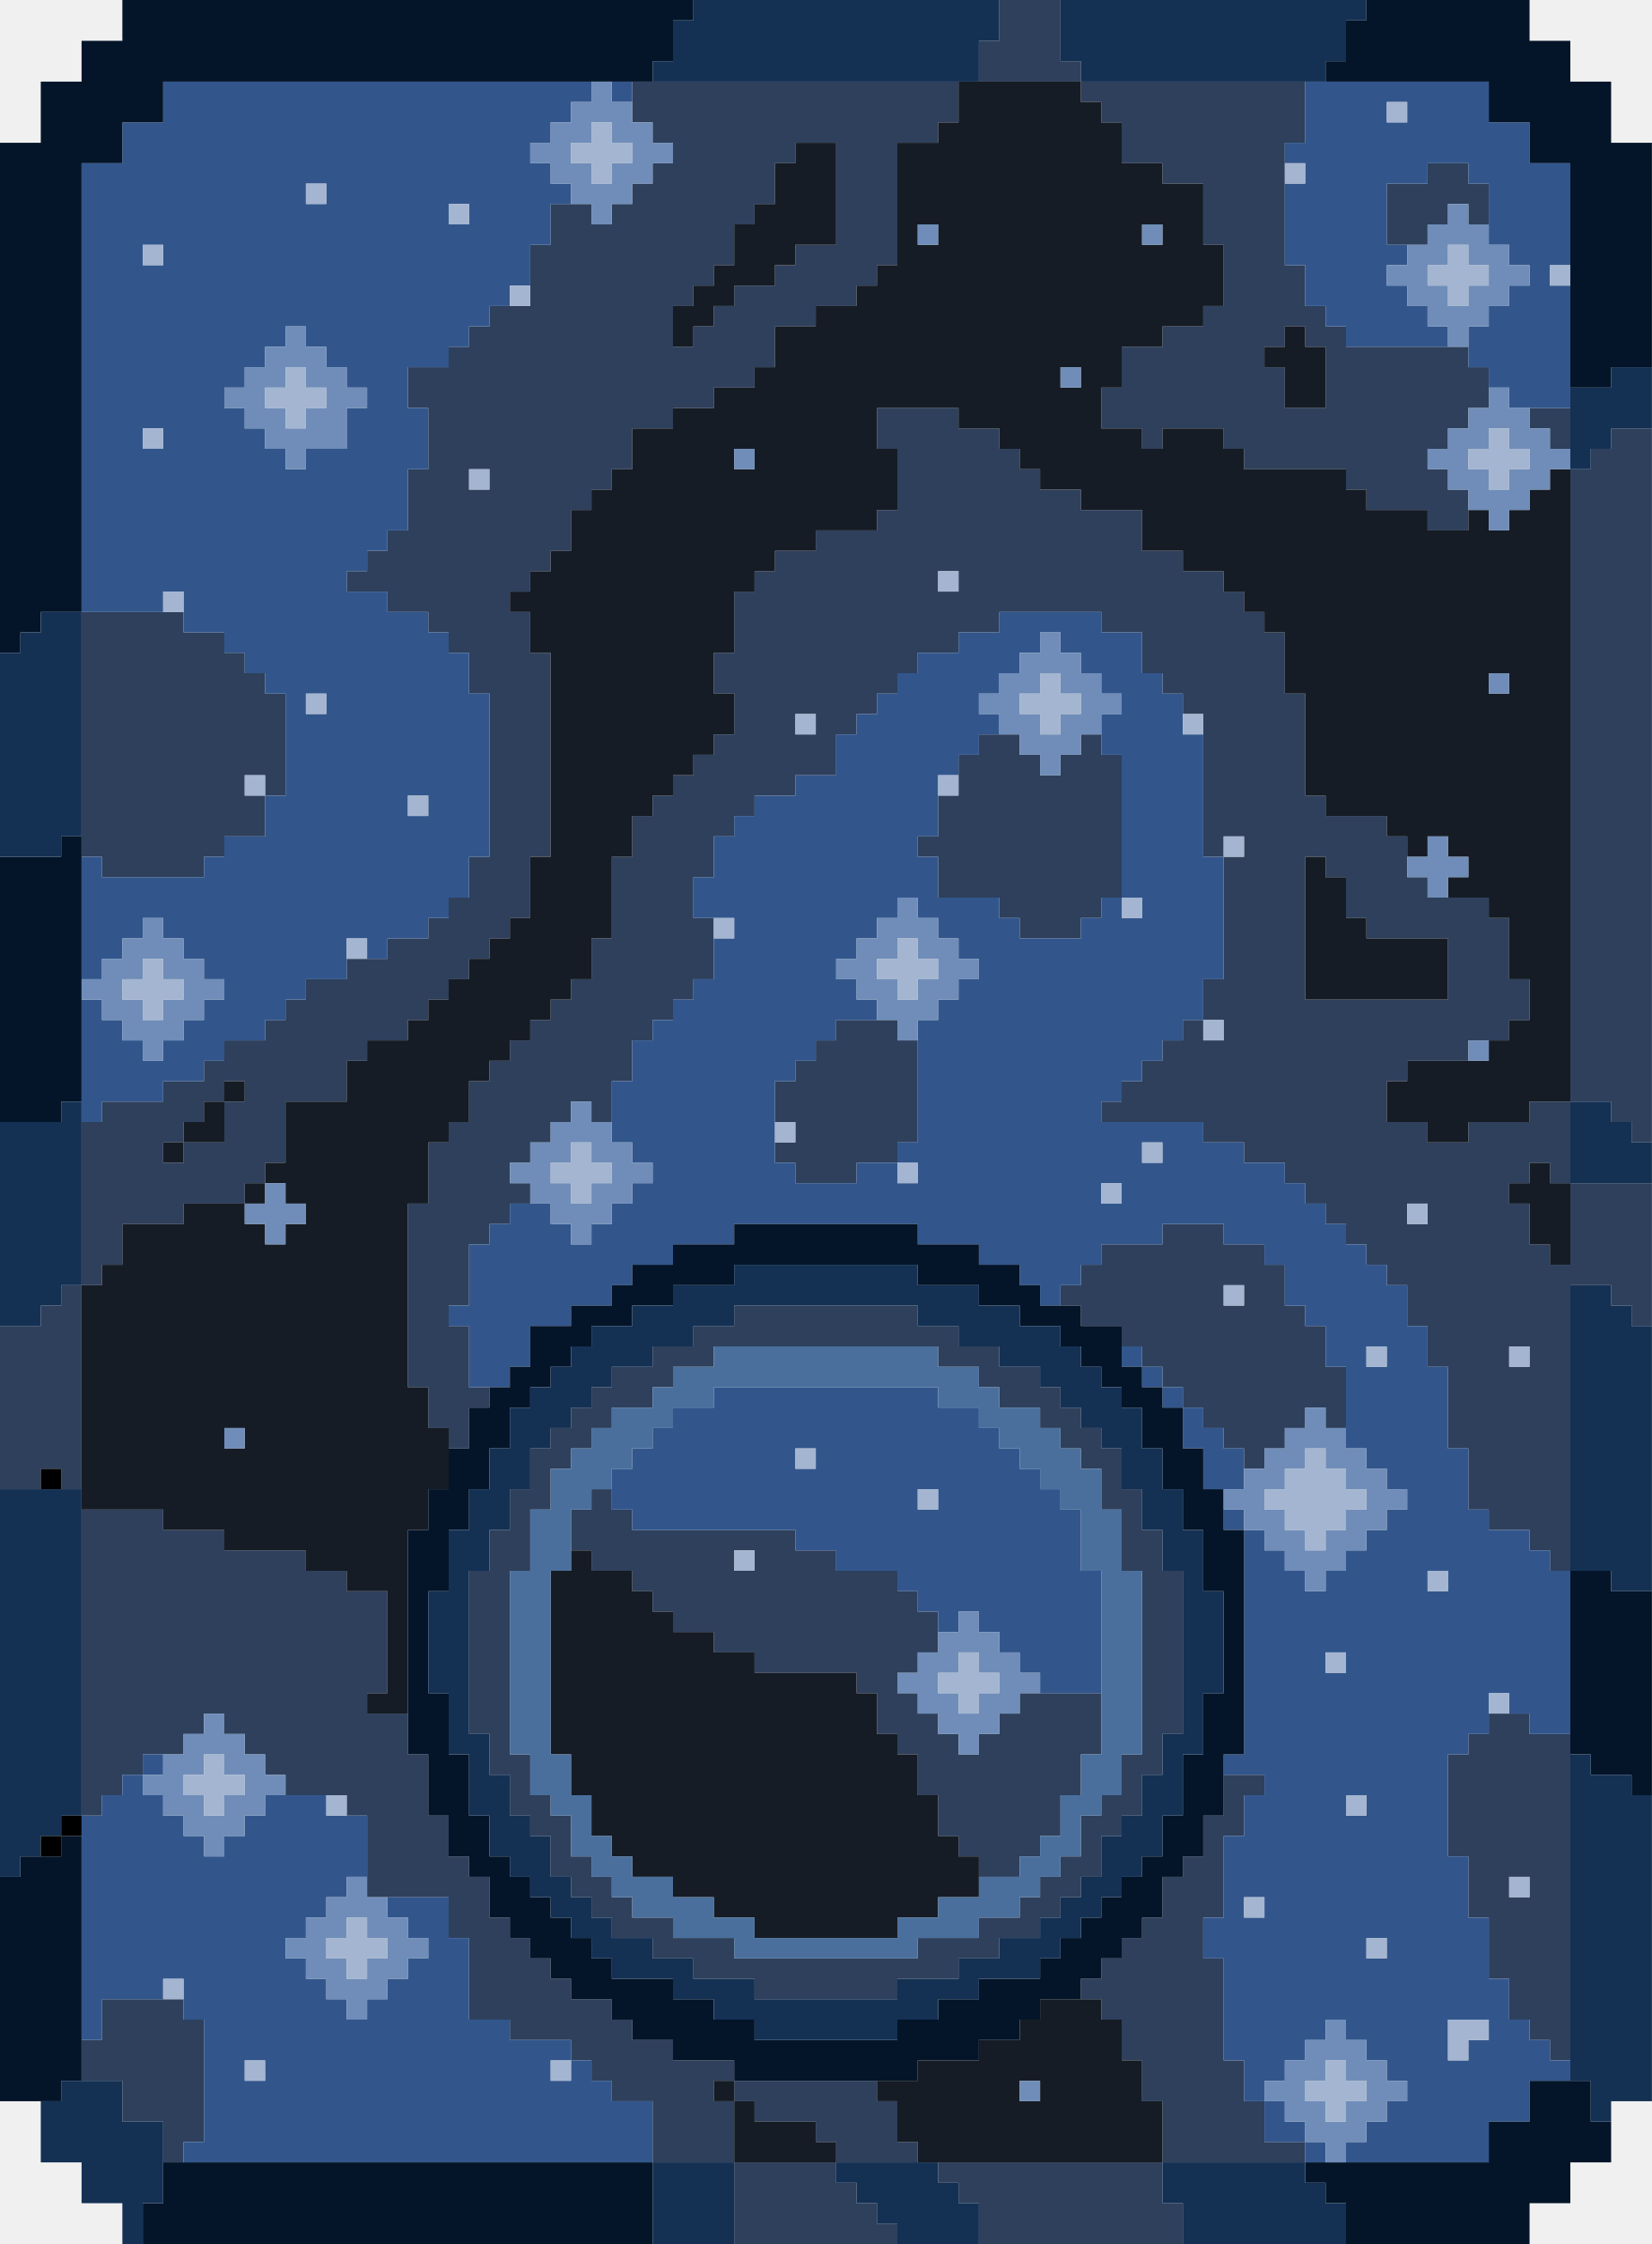
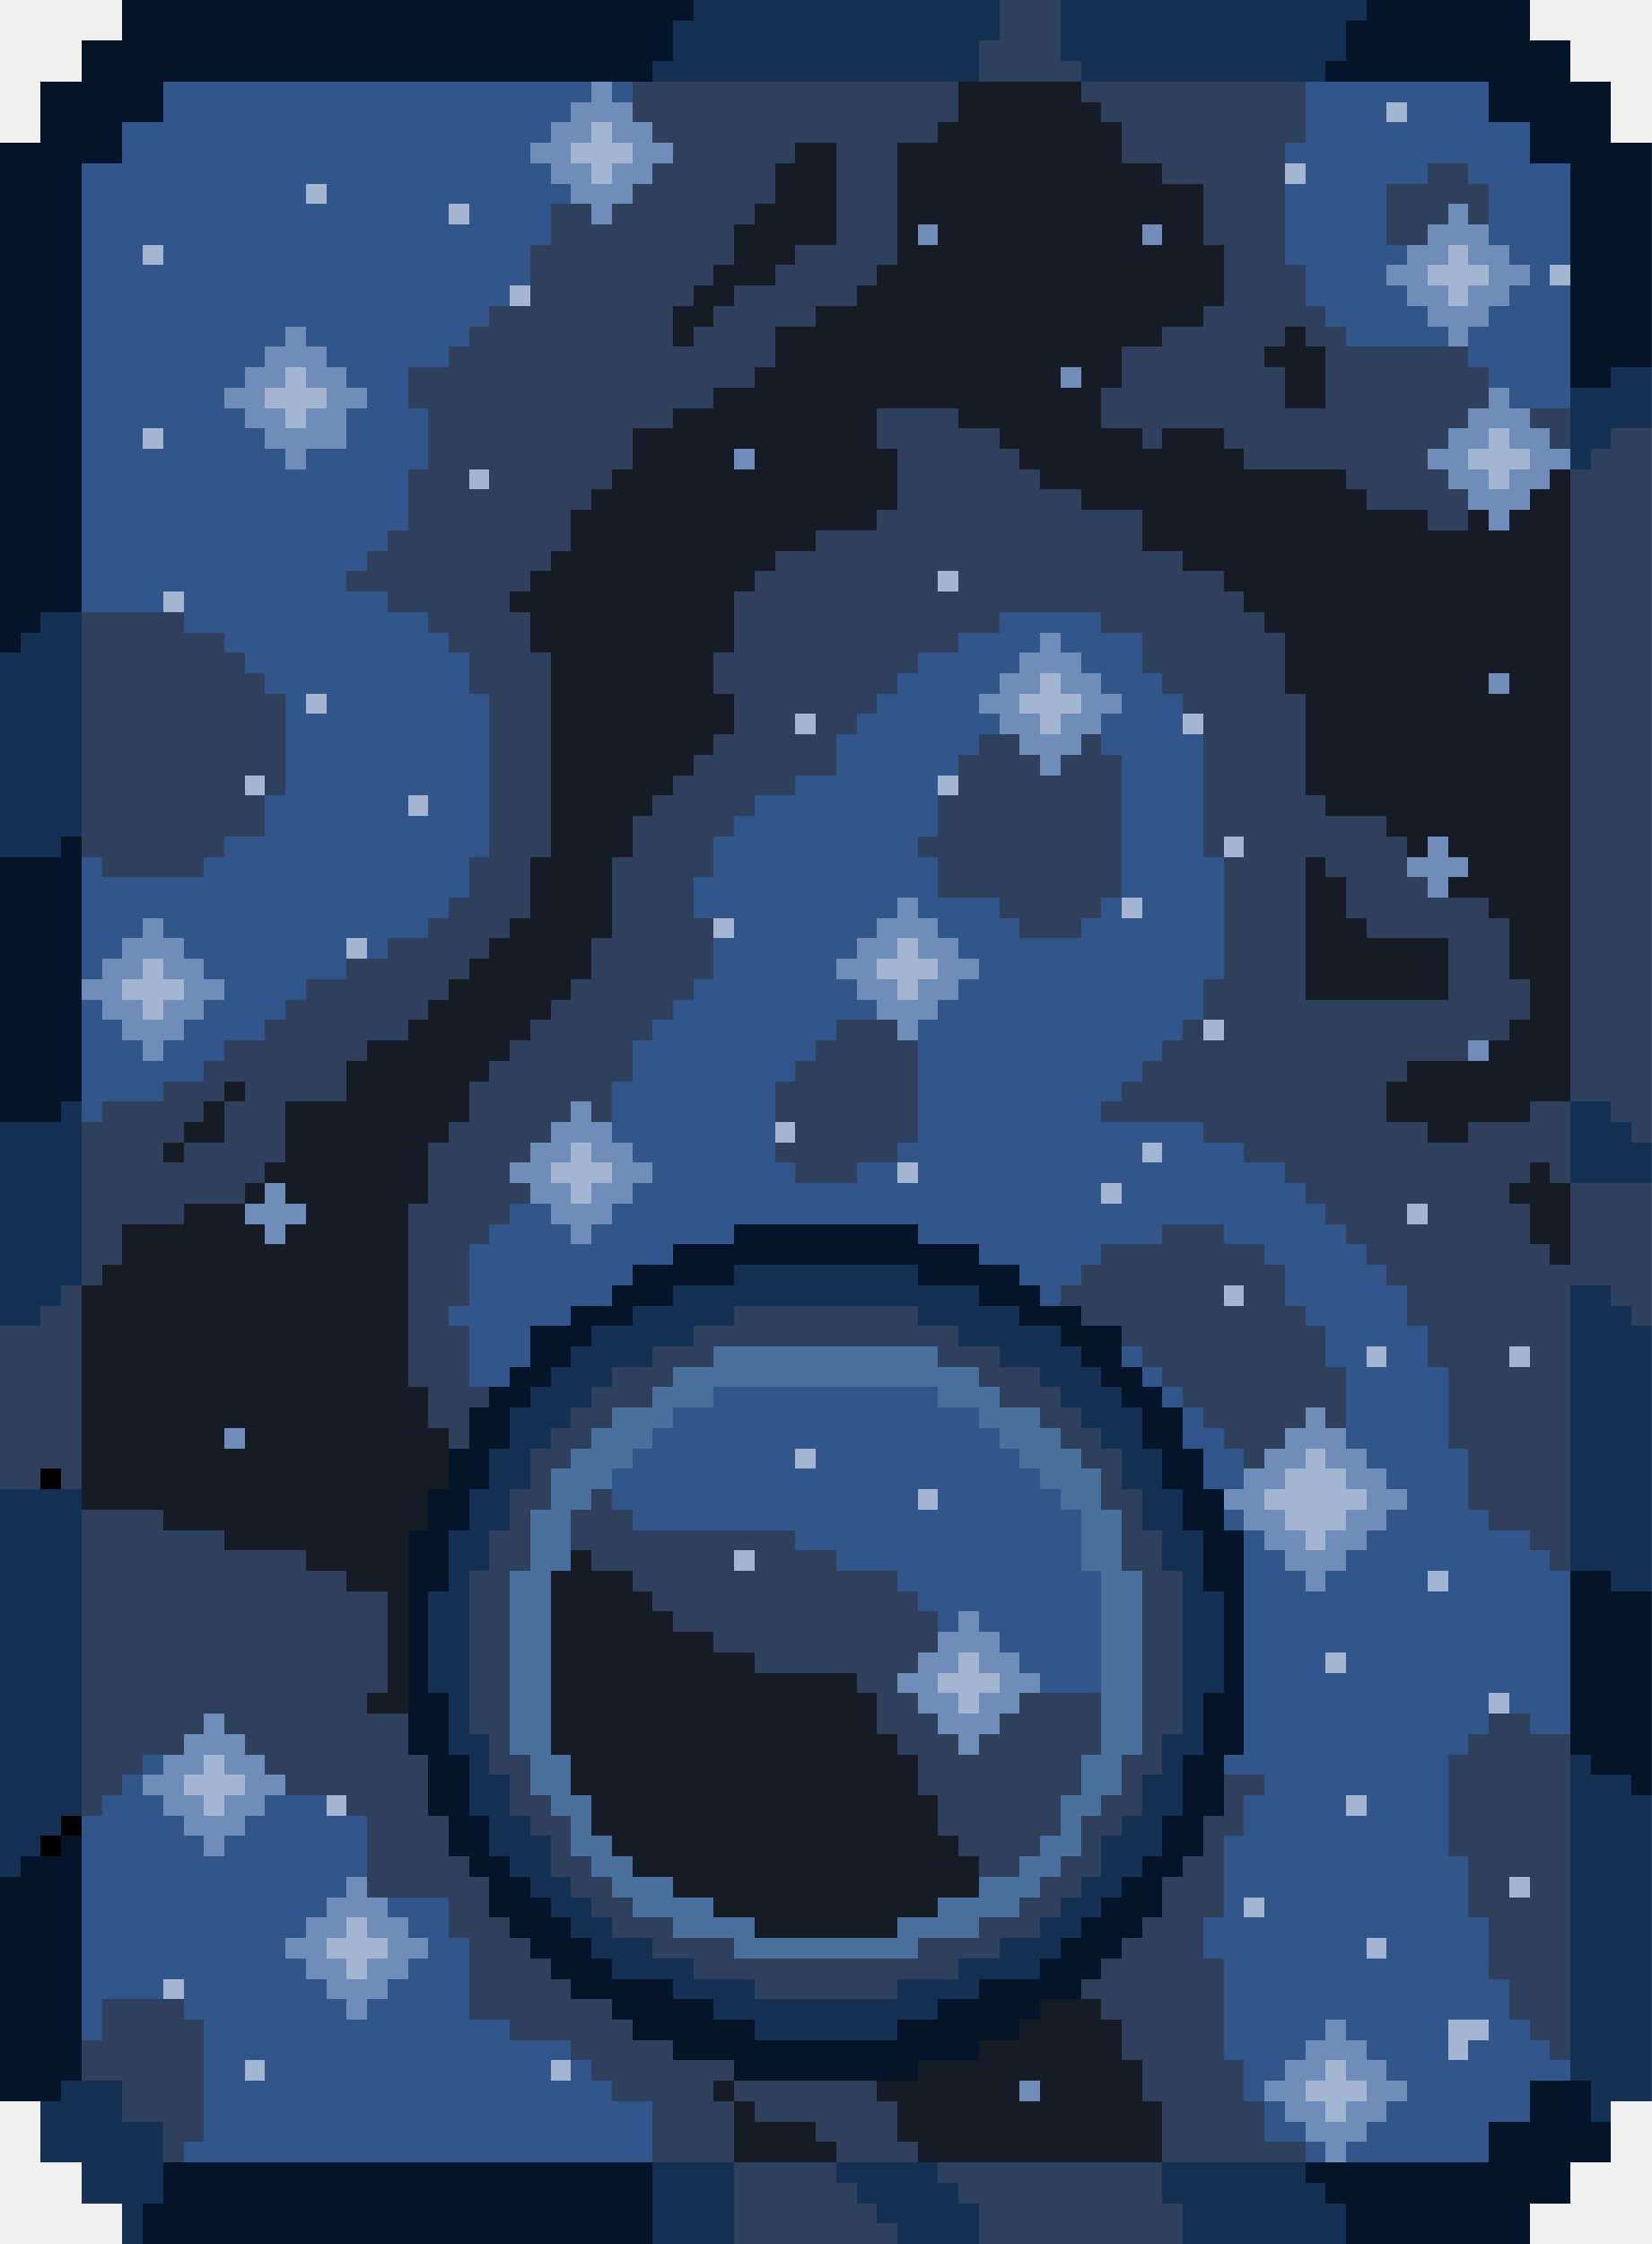
- <svg xmlns="http://www.w3.org/2000/svg" preserveAspectRatio="none" overflow="visible" style="display: block;" width="81" height="110" viewBox="0 0 81 110" fill="none">
+ <svg xmlns="http://www.w3.org/2000/svg" shape-rendering="crispEdges" preserveAspectRatio="none" overflow="visible" style="display: block;" width="81" height="110" viewBox="0 0 81 110" fill="none">
  <g id="YILDIZ_TAÅ" clip-path="url(#clip0_0_4)">
    <path id="color_2e405c_1" fill-rule="evenodd" clip-rule="evenodd" d="M49 0H52V3H53V4H48V2H49V1V0ZM31 4H47V6H46V7H44V13H43V14H42V15H40V16H38V18H37V19H35V20H33V21H31V23H30V24H29V25H28V27H27V28H26V29H25V30H26V32H27V42H26V45H25V46H24V47H23V48H22V49H21V50H20V51H18V52H17V54H14V57H13V58H12V59H9V60H6V62H5V63H4V55H5V54H8V53H10V52H11V51H13V50H14V49H15V48H17V47H19V46H21V45H22V44H23V42H24V34H23V32H22V31H21V30H19V29H17V28H18V27H19V26H20V23H21V20H20V18H22V17H23V16H24V15H26V12H27V10H29V11H30V10H31V9H32V8H33V7H32V6H31V5V4ZM53 4H64V7H63V13H64V15H65V16H66V17H72V18H73V20H72V21H71V22H70V23H71V24H72V26H70V25H67V24H66V23H61V22H60V21H57V22H56V21H54V19H55V17H57V16H59V15H60V12H59V9H57V8H55V6H54V5H53V4ZM40 7H39V8H38V10H37V11H36V13H35V14H34V15H33V17H34V16H35V15H36V14H38V13H39V12H41V7H40ZM70 8H72V9H73V11H72V10H71V11H70V12H68V9H70V8ZM64 16H63V17H62V18H63V20H65V17H64V16ZM43 20H47V21H49V22H50V23H51V24H53V25H56V27H58V28H60V29H61V30H62V31H63V34H64V39H65V40H68V41H69V43H70V44H73V45H74V48H75V50H74V51H72V52H69V53H68V55H70V56H72V55H75V54H77V23H78V22H79V21H81V56H80V55H79V54H77V58H76V57H75V58H74V59H75V61H76V62H77V58H81V65H80V64H79V63H77V77H76V76H75V75H73V74H72V71H71V67H70V65H69V63H68V62H67V61H66V60H65V59H64V58H63V57H61V56H59V55H54V54H55V53H56V52H57V51H58V50H59V48H60V42H59V35H58V34H57V33H56V31H54V30H49V31H47V32H45V33H44V34H43V35H42V36H41V38H39V39H37V40H36V41H35V43H34V45H35V48H34V49H33V50H32V51H31V53H30V55H29V54H28V55H27V56H26V57H25V58H26V59H25V60H24V61H23V64H22V65H23V68H24V69H23V71H22V70H21V68H20V59H21V56H22V55H23V53H24V52H25V51H26V50H27V49H28V48H29V46H30V42H31V40H32V39H33V38H34V37H35V36H36V34H35V32H36V29H37V28H38V27H40V26H43V25H44V22H43V21V20ZM75 20H77V22H76V21H75V20ZM24 23H23V24H24V23ZM47 28H46V29H47V28ZM4 30H9V31H11V32H12V33H13V34H14V39H13V38H12V39H13V41H11V42H10V43H5V42H4V31V30ZM40 35H39V36H40V35ZM48 36H50V37H51V38H52V37H53V36H54V37H55V44H54V45H53V46H50V45H49V44H46V42H45V41H46V39H47V37H48V36ZM61 41H60V42H61V41ZM65 42H64V49H71V46H67V45H66V43H65V42ZM60 50H59V51H60V50ZM41 50H44V51H45V56H44V57H42V58H39V57H38V56H39V55H38V53H39V52H40V51H41V50ZM12 53H11V54H10V55H9V56H8V57H9V56H11V54H12V53ZM70 59H69V60H70V59ZM57 60H60V61H62V62H63V64H64V65H65V67H66V70H65V69H64V70H63V71H62V72H61V71H60V70H59V69H58V68H57V67H56V66H55V65H53V64H52V63H53V62H54V61H57V60ZM61 63H60V64H61V63ZM3 63H4V73H3V72H2V73H0V65H2V64H3V63ZM36 64H45V65H47V66H49V67H51V68H52V69H53V70H54V71H55V73H56V75H57V77H58V85H57V87H56V89H55V90H54V92H53V93H52V94H51V95H49V96H47V97H44V98H37V97H34V96H32V95H30V94H29V93H28V92H27V90H26V89H25V87H24V85H23V77H24V75H25V73H26V71H27V70H28V69H29V68H30V67H32V66H34V65H36V64ZM36 66H35V67H33V68H32V69H30V70H29V71H28V72H27V74H26V77H25V86H26V88H27V89H28V91H29V92H30V93H31V94H33V95H36V96H45V95H48V94H50V93H51V92H52V91H53V89H54V88H55V86H56V77H55V74H54V72H53V71H52V70H51V69H49V68H48V67H46V66H37H36ZM75 66H74V67H75V66ZM29 73H30V74H31V75H39V76H41V77H44V78H45V79H46V81H45V82H44V83H45V84H46V85H47V86H48V85H49V84H50V83H54V86H53V88H52V90H51V91H50V92H48V91H47V90H46V88H45V86H44V85H43V83H42V82H37V81H35V80H33V79H32V78H31V77H29V76H28V74H29V73ZM4 74H8V75H11V76H15V77H17V78H19V83H18V84H20V86H21V89H22V91H23V92H24V94H25V95H26V96H27V97H28V98H30V99H31V100H33V101H36V102H35V103H36V102H43V103H44V105H45V106H41V105H40V104H37V103H36V106H32V103H30V102H29V101H28V100H25V99H23V95H22V93H18V89H17V88H14V87H13V86H12V85H11V84H10V85H9V86H7V87H6V88H5V89H4V75V74ZM37 76H36V77H37V76ZM73 84H75V85H77V101H76V100H75V99H74V97H73V94H72V91H71V86H72V85H73V84ZM60 87H62V88H61V90H60V94H59V96H60V101H61V103H62V105H64V106H57V103H56V101H55V99H54V98H53V97H54V96H55V95H56V94H57V92H58V91H59V89H60V88V87ZM75 92H74V93H75V92ZM5 98H9V99H10V105H9V106H8V104H6V102H4V100H5V99V98ZM36 106H41V107H42V108H43V109H44V110H36V107V106ZM46 106H57V108H58V110H48V108H47V107H46V106Z" fill="#2E405C" />
    <path id="color_32568c_1" fill-rule="evenodd" clip-rule="evenodd" d="M8 4H29V5H28V6H27V7H26V8H27V9H28V10H27V12H26V14H25V15H24V16H23V17H22V18H20V20H21V23H20V26H19V27H18V28H17V29H19V30H21V31H22V32H23V34H24V42H23V44H22V45H21V46H19V47H18V46H17V48H15V49H14V50H13V51H11V52H10V53H8V54H5V55H4V49H5V50H6V51H7V52H8V51H9V50H10V49H11V48H10V47H9V46H8V45H7V46H6V47H5V48H4V42H5V43H10V42H11V41H13V39H14V34H13V33H12V32H11V31H9V29H8V30H4V8H6V6H8V5V4ZM30 4H31V5H30V4ZM64 4H73V6H75V8H77V13H76V14H77V20H74V19H73V18H72V16H73V15H74V14H75V13H74V12H73V9H72V8H70V9H68V12H69V13H68V14H69V15H70V16H71V17H66V16H65V15H64V13H63V9H64V8H63V7H64V5V4ZM69 5H68V6H69V5ZM16 9H15V10H16V9ZM23 10H22V11H23V10ZM8 12H7V13H8V12ZM15 16H14V17H13V18H12V19H11V20H12V21H13V22H14V23H15V22H17V20H18V19H17V18H16V17H15V16ZM8 21H7V22H8V21ZM49 30H54V31H56V33H57V34H58V36H59V42H60V48H59V50H58V51H57V52H56V53H55V54H54V55H59V56H61V57H63V58H64V59H65V60H66V61H67V62H68V63H69V65H70V67H71V71H72V74H73V75H75V76H76V77H77V85H75V84H74V83H73V85H72V86H71V91H72V94H73V97H74V99H75V100H76V101H77V102H75V104H73V106H66V105H67V104H68V103H69V102H68V101H67V100H66V99H65V100H64V101H63V102H62V103H61V101H60V96H59V94H60V90H61V88H62V87H60V86H61V75H60V74H61V75H62V76H63V77H64V78H65V77H66V76H67V75H68V74H69V73H68V72H67V71H66V67H65V65H64V64H63V62H62V61H60V60H57V61H54V62H53V63H52V64H51V63H50V62H48V61H45V60H36V61H33V62H31V63H30V64H28V65H26V67H25V68H23V65H22V64H23V61H24V60H25V59H27V60H28V61H29V60H30V59H31V58H32V57H31V56H30V53H31V51H32V50H33V49H34V48H35V46H36V45H34V43H35V41H36V40H37V39H39V38H41V36H42V35H43V34H44V33H45V32H47V31H49V30ZM52 31H51V32H50V33H49V34H48V35H49V36H48V37H47V38H46V41H45V42H46V44H49V45H50V46H53V45H54V44H55V37H54V35H55V34H54V33H53V32H52V31ZM16 34H15V35H16V34ZM21 39H20V40H21V39ZM45 44H44V45H43V46H42V47H41V48H42V49H43V50H41V51H40V52H39V53H38V57H39V58H42V57H44V56H45V50H46V49H47V48H48V47H47V46H46V45H45V44ZM56 44H55V45H56V44ZM57 56H56V57H57V56ZM45 57H44V58H45V57ZM55 58H54V59H55V58ZM68 66H67V67H68V66ZM55 66H56V67H55V66ZM56 67H57V68H56V67ZM35 68H46V69H48V70H49V71H50V72H51V73H52V74H53V77H54V83H51V82H50V81H49V80H48V79H47V80H46V79H45V78H44V77H41V76H39V75H31V74H30V72H31V71H32V70H33V69H35V68ZM57 68H58V69H57V68ZM58 69H59V70H60V71H61V73H59V71H58V70V69ZM40 71H39V72H40V71ZM46 73H45V74H46V73ZM71 77H70V78H71V77ZM66 81H65V82H66V81ZM7 86H8V87H7V86ZM6 87H7V88H8V89H9V90H10V91H11V90H12V89H13V88H16V89H18V92H17V93H16V94H15V95H14V96H15V97H16V98H17V99H18V98H19V97H20V96H21V95H20V94H19V93H22V95H23V99H25V100H28V101H27V102H28V101H29V102H30V103H32V106H9V105H10V99H9V97H8V98H5V100H4V89H5V88H6V87ZM67 88H66V89H67V88ZM62 93H61V94H62V93ZM68 95H67V96H68V95ZM72 99H71V101H72V100H73V99H72ZM13 101H12V102H13V101ZM62 103H63V104H64V105H62V104V103ZM64 105H65V106H64V105Z" fill="#32568C" />
    <path id="color_161c25_1" fill-rule="evenodd" clip-rule="evenodd" d="M47 4H53V5H54V6H55V8H57V9H59V12H60V15H59V16H57V17H55V19H54V21H56V22H57V21H60V22H61V23H66V24H67V25H70V26H72V25H73V26H74V25H75V24H76V23H77V54H75V55H72V56H70V55H68V53H69V52H73V51H74V50H75V48H74V45H73V44H71V43H72V42H71V41H70V42H69V41H68V40H65V39H64V34H63V31H62V30H61V29H60V28H58V27H56V25H53V24H51V23H50V22H49V21H47V20H43V22H44V25H43V26H40V27H38V28H37V29H36V32H35V34H36V36H35V37H34V38H33V39H32V40H31V42H30V46H29V48H28V49H27V50H26V51H25V52H24V53H23V55H22V56H21V59H20V68H21V70H22V73H21V75H20V84H18V83H19V78H17V77H15V76H11V75H8V74H4V63H5V62H6V60H9V59H12V58H13V57H14V54H17V52H18V51H20V50H21V49H22V48H23V47H24V46H25V45H26V42H27V32H26V30H25V29H26V28H27V27H28V25H29V24H30V23H31V21H33V20H35V19H37V18H38V16H40V15H42V14H43V13H44V7H46V6H47V5V4ZM39 7H41V12H39V13H38V14H36V15H35V16H34V17H33V15H34V14H35V13H36V11H37V10H38V8H39V7ZM46 11H45V12H46V11ZM57 11H56V12H57V11ZM63 16H64V17H65V20H63V18H62V17H63V16ZM53 18H52V19H53V18ZM37 22H36V23H37V22ZM74 33H73V34H74V33ZM64 42H65V43H66V45H67V46H71V49H64V43V42ZM11 53H12V54H11V53ZM10 54H11V56H9V55H10V54ZM8 56H9V57H8V56ZM14 58H13V59H12V60H13V61H14V60H15V59H14V58ZM75 57H76V58H77V62H76V61H75V59H74V58H75V57ZM12 70H11V71H12V70ZM28 76H29V77H31V78H32V79H33V80H35V81H37V82H42V83H43V85H44V86H45V88H46V90H47V91H48V93H46V94H44V95H37V94H35V93H33V92H31V91H30V90H29V88H28V86H27V77H28V76ZM51 98H54V99H55V101H56V103H57V106H45V105H44V103H43V102H45V101H48V100H50V99H51V98ZM51 102H50V103H51V102ZM35 102H36V103H35V102ZM36 103H37V104H40V105H41V106H36V104V103Z" fill="#161C25" />
    <path id="color_041529_1" fill-rule="evenodd" clip-rule="evenodd" d="M6 0H34V1H33V3H32V4H8V6H6V8H4V30H2V31H1V32H0V7H2V4H4V2H6V1V0ZM3 41H4V54H3V55H0V42H3V41ZM36 60H45V61H48V62H50V63H51V64H53V65H55V67H56V68H57V69H58V71H59V73H60V75H61V86H60V89H59V91H58V92H57V94H56V95H55V96H54V97H53V98H51V99H50V100H48V101H45V102H36V101H33V100H31V99H30V98H28V97H27V96H26V95H25V94H24V92H23V91H22V89H21V86H20V75H21V73H22V71H23V69H24V68H25V67H26V65H28V64H30V63H31V62H33V61H36V60ZM37 62H36V63H33V64H31V65H29V66H28V67H27V68H26V69H25V71H24V73H23V75H22V78H21V83H22V86H23V89H24V91H25V92H26V93H27V94H28V95H29V96H30V97H33V98H35V99H37V100H44V99H46V98H48V97H51V96H52V95H53V94H54V93H55V92H56V91H57V89H58V86H59V83H60V78H59V75H58V73H57V71H56V69H55V68H54V67H53V66H52V65H50V64H48V63H45V62H38H37ZM77 77H79V78H81V88H80V87H78V86H77V78V77ZM3 90H4V102H3V103H0V92H1V91H3V90ZM75 102H78V104H79V106H77V108H75V110H66V108H65V107H64V106H73V104H75V103V102ZM8 106H32V110H7V108H8V107V106Z" fill="#041529" />
    <path id="color_143154_1" fill-rule="evenodd" clip-rule="evenodd" d="M2 30H4V41H3V42H0V32H1V31H2V30ZM3 54H4V63H3V64H2V65H0V55H3V54ZM77 54H79V55H80V56H81V58H77V55V54ZM36 62H45V63H48V64H50V65H52V66H53V67H54V68H55V69H56V71H57V73H58V75H59V78H60V83H59V86H58V89H57V91H56V92H55V93H54V94H53V95H52V96H51V97H48V98H46V99H44V100H37V99H35V98H33V97H30V96H29V95H28V94H27V93H26V92H25V91H24V89H23V86H22V83H21V78H22V75H23V73H24V71H25V69H26V68H27V67H28V66H29V65H31V64H33V63H36V62ZM37 64H36V65H34V66H32V67H30V68H29V69H28V70H27V71H26V73H25V75H24V77H23V85H24V87H25V89H26V90H27V92H28V93H29V94H30V95H32V96H34V97H37V98H44V97H47V96H49V95H51V94H52V93H53V92H54V90H55V89H56V87H57V85H58V77H57V75H56V73H55V71H54V70H53V69H52V68H51V67H49V66H47V65H45V64H38H37ZM77 63H79V64H80V65H81V78H79V77H77V64V63ZM0 73H4V89H3V90H2V91H1V92H0V74V73ZM77 86H78V87H80V88H81V103H79V104H78V102H77V87V86ZM3 102H6V104H8V108H7V110H6V108H4V106H2V103H3V102ZM32 106H36V110H32V107V106ZM41 106H46V107H47V108H48V110H44V109H43V108H42V107H41V106ZM57 106H64V107H65V108H66V110H58V108H57V107V106Z" fill="#143154" />
    <path id="color_6f8db8_1" fill-rule="evenodd" clip-rule="evenodd" d="M29 4H30V5H31V6H32V7H33V8H32V9H31V10H30V11H29V10H28V9H27V8H26V7H27V6H28V5H29V4ZM30 6H29V7H28V8H29V9H30V8H31V7H30V6ZM71 10H72V11H73V12H74V13H75V14H74V15H73V16H72V17H71V16H70V15H69V14H68V13H69V12H70V11H71V10ZM45 11H46V12H45V11ZM56 11H57V12H56V11ZM72 12H71V13H70V14H71V15H72V14H73V13H72V12ZM14 16H15V17H16V18H17V19H18V20H17V22H15V23H14V22H13V21H12V20H11V19H12V18H13V17H14V16ZM15 18H14V19H13V20H14V21H15V20H16V19H15V18ZM52 18H53V19H52V18ZM73 19H74V20H75V21H76V22H77V23H76V24H75V25H74V26H73V25H72V24H71V23H70V22H71V21H72V20H73V19ZM74 21H73V22H72V23H73V24H74V23H75V22H74V21ZM36 22H37V23H36V22ZM51 31H52V32H53V33H54V34H55V35H54V36H53V37H52V38H51V37H50V36H49V35H48V34H49V33H50V32H51V31ZM52 33H51V34H50V35H51V36H52V35H53V34H52V33ZM73 33H74V34H73V33ZM70 41H71V42H72V43H71V44H70V43H69V42H70V41ZM44 44H45V45H46V46H47V47H48V48H47V49H46V50H45V51H44V50H43V49H42V48H41V47H42V46H43V45H44V44ZM7 45H8V46H9V47H10V48H11V49H10V50H9V51H8V52H7V51H6V50H5V49H4V48H5V47H6V46H7V45ZM45 46H44V47H43V48H44V49H45V48H46V47H45V46ZM8 47H7V48H6V49H7V50H8V49H9V48H8V47ZM72 51H73V52H72V51ZM28 54H29V55H30V56H31V57H32V58H31V59H30V60H29V61H28V60H27V59H26V58H25V57H26V56H27V55H28V54ZM29 56H28V57H27V58H28V59H29V58H30V57H29V56ZM13 58H14V59H15V60H14V61H13V60H12V59H13V58ZM64 69H65V70H66V71H67V72H68V73H69V74H68V75H67V76H66V77H65V78H64V77H63V76H62V75H61V74H60V73H61V72H62V71H63V70H64V69ZM11 70H12V71H11V70ZM65 71H64V72H63V73H62V74H63V75H64V76H65V75H66V74H67V73H66V72H65V71ZM47 79H48V80H49V81H50V82H51V83H50V84H49V85H48V86H47V85H46V84H45V83H44V82H45V81H46V80H47V79ZM48 81H47V82H46V83H47V84H48V83H49V82H48V81ZM10 84H11V85H12V86H13V87H14V88H13V89H12V90H11V91H10V90H9V89H8V88H7V87H8V86H9V85H10V84ZM11 86H10V87H9V88H10V89H11V88H12V87H11V86ZM17 92H18V93H19V94H20V95H21V96H20V97H19V98H18V99H17V98H16V97H15V96H14V95H15V94H16V93H17V92ZM18 94H17V95H16V96H17V97H18V96H19V95H18V94ZM65 99H66V100H67V101H68V102H69V103H68V104H67V105H66V106H65V105H64V104H63V103H62V102H63V101H64V100H65V99ZM66 101H65V102H64V103H65V104H66V103H67V102H66V101ZM50 102H51V103H50V102Z" fill="#6F8DB8" />
    <path id="color_4a6f9c_1" fill-rule="evenodd" clip-rule="evenodd" d="M35 66H46V67H48V68H49V69H51V70H52V71H53V72H54V74H55V77H56V86H55V88H54V89H53V91H52V92H51V93H50V94H48V95H45V96H36V95H33V94H31V93H30V92H29V91H28V89H27V88H26V86H25V77H26V74H27V72H28V71H29V70H30V69H32V68H33V67H35V66ZM36 68H35V69H33V70H32V71H31V72H30V73H29V74H28V77H27V86H28V88H29V90H30V91H31V92H33V93H35V94H37V95H44V94H46V93H48V92H50V91H51V90H52V88H53V86H54V77H53V74H52V73H51V72H50V71H49V70H48V69H46V68H37H36Z" fill="#4A6F9C" />
    <path id="color_143154_2" fill-rule="evenodd" clip-rule="evenodd" d="M34 0H49V2H48V4H32V3H33V1H34V0ZM52 0H67V1H66V3H65V4H53V3H52V1V0ZM79 18H81V21H79V22H78V23H77V19H79V18Z" fill="#143154" />
    <path id="color_a3b5d0_1" fill-rule="evenodd" clip-rule="evenodd" d="M68 5H69V6H68V5ZM29 6H30V7H31V8H30V9H29V8H28V7H29V6ZM63 8H64V9H63V8ZM15 9H16V10H15V9ZM22 10H23V11H22V10ZM7 12H8V13H7V12ZM71 12H72V13H73V14H72V15H71V14H70V13H71V12ZM76 13H77V14H76V13ZM25 14H26V15H25V14ZM14 18H15V19H16V20H15V21H14V20H13V19H14V18ZM7 21H8V22H7V21ZM73 21H74V22H75V23H74V24H73V23H72V22H73V21ZM23 23H24V24H23V23ZM46 28H47V29H46V28ZM8 29H9V30H8V29ZM51 33H52V34H53V35H52V36H51V35H50V34H51V33ZM15 34H16V35H15V34ZM39 35H40V36H39V35ZM58 35H59V36H58V35ZM12 38H13V39H12V38ZM46 38H47V39H46V38ZM20 39H21V40H20V39ZM60 41H61V42H60V41ZM55 44H56V45H55V44ZM35 45H36V46H35V45ZM17 46H18V47H17V46ZM44 46H45V47H46V48H45V49H44V48H43V47H44V46ZM7 47H8V48H9V49H8V50H7V49H6V48H7V47ZM59 50H60V51H59V50ZM38 55H39V56H38V55ZM28 56H29V57H30V58H29V59H28V58H27V57H28V56ZM56 56H57V57H56V56ZM44 57H45V58H44V57ZM54 58H55V59H54V58ZM69 59H70V60H69V59ZM60 63H61V64H60V63ZM67 66H68V67H67V66ZM74 66H75V67H74V66ZM39 71H40V72H39V71ZM64 71H65V72H66V73H67V74H66V75H65V76H64V75H63V74H62V73H63V72H64V71ZM45 73H46V74H45V73ZM36 76H37V77H36V76ZM70 77H71V78H70V77ZM47 81H48V82H49V83H48V84H47V83H46V82H47V81ZM65 81H66V82H65V81ZM73 83H74V84H73V83ZM10 86H11V87H12V88H11V89H10V88H9V87H10V86ZM16 88H17V89H16V88ZM66 88H67V89H66V88ZM74 92H75V93H74V92ZM61 93H62V94H61V93ZM17 94H18V95H19V96H18V97H17V96H16V95H17V94ZM67 95H68V96H67V95ZM8 97H9V98H8V97ZM71 99H73V100H72V101H71V100V99ZM12 101H13V102H12V101ZM27 101H28V102H27V101ZM65 101H66V102H67V103H66V104H65V103H64V102H65V101Z" fill="#A3B5D0" />
    <path id="color_041529_2" fill-rule="evenodd" clip-rule="evenodd" d="M67 0H75V2H77V4H79V7H81V18H79V19H77V8H75V6H73V4H65V3H66V1H67V0Z" fill="#041529" />
    <path id="color_000000_1" fill-rule="evenodd" clip-rule="evenodd" d="M2 72H3V73H2V72ZM3 89H4V90H3V89ZM2 90H3V91H2V90Z" fill="black" />
  </g>
  <defs>
    <clipPath id="clip0_0_4">
      <rect width="81" height="110" fill="white" />
    </clipPath>
  </defs>
</svg>
